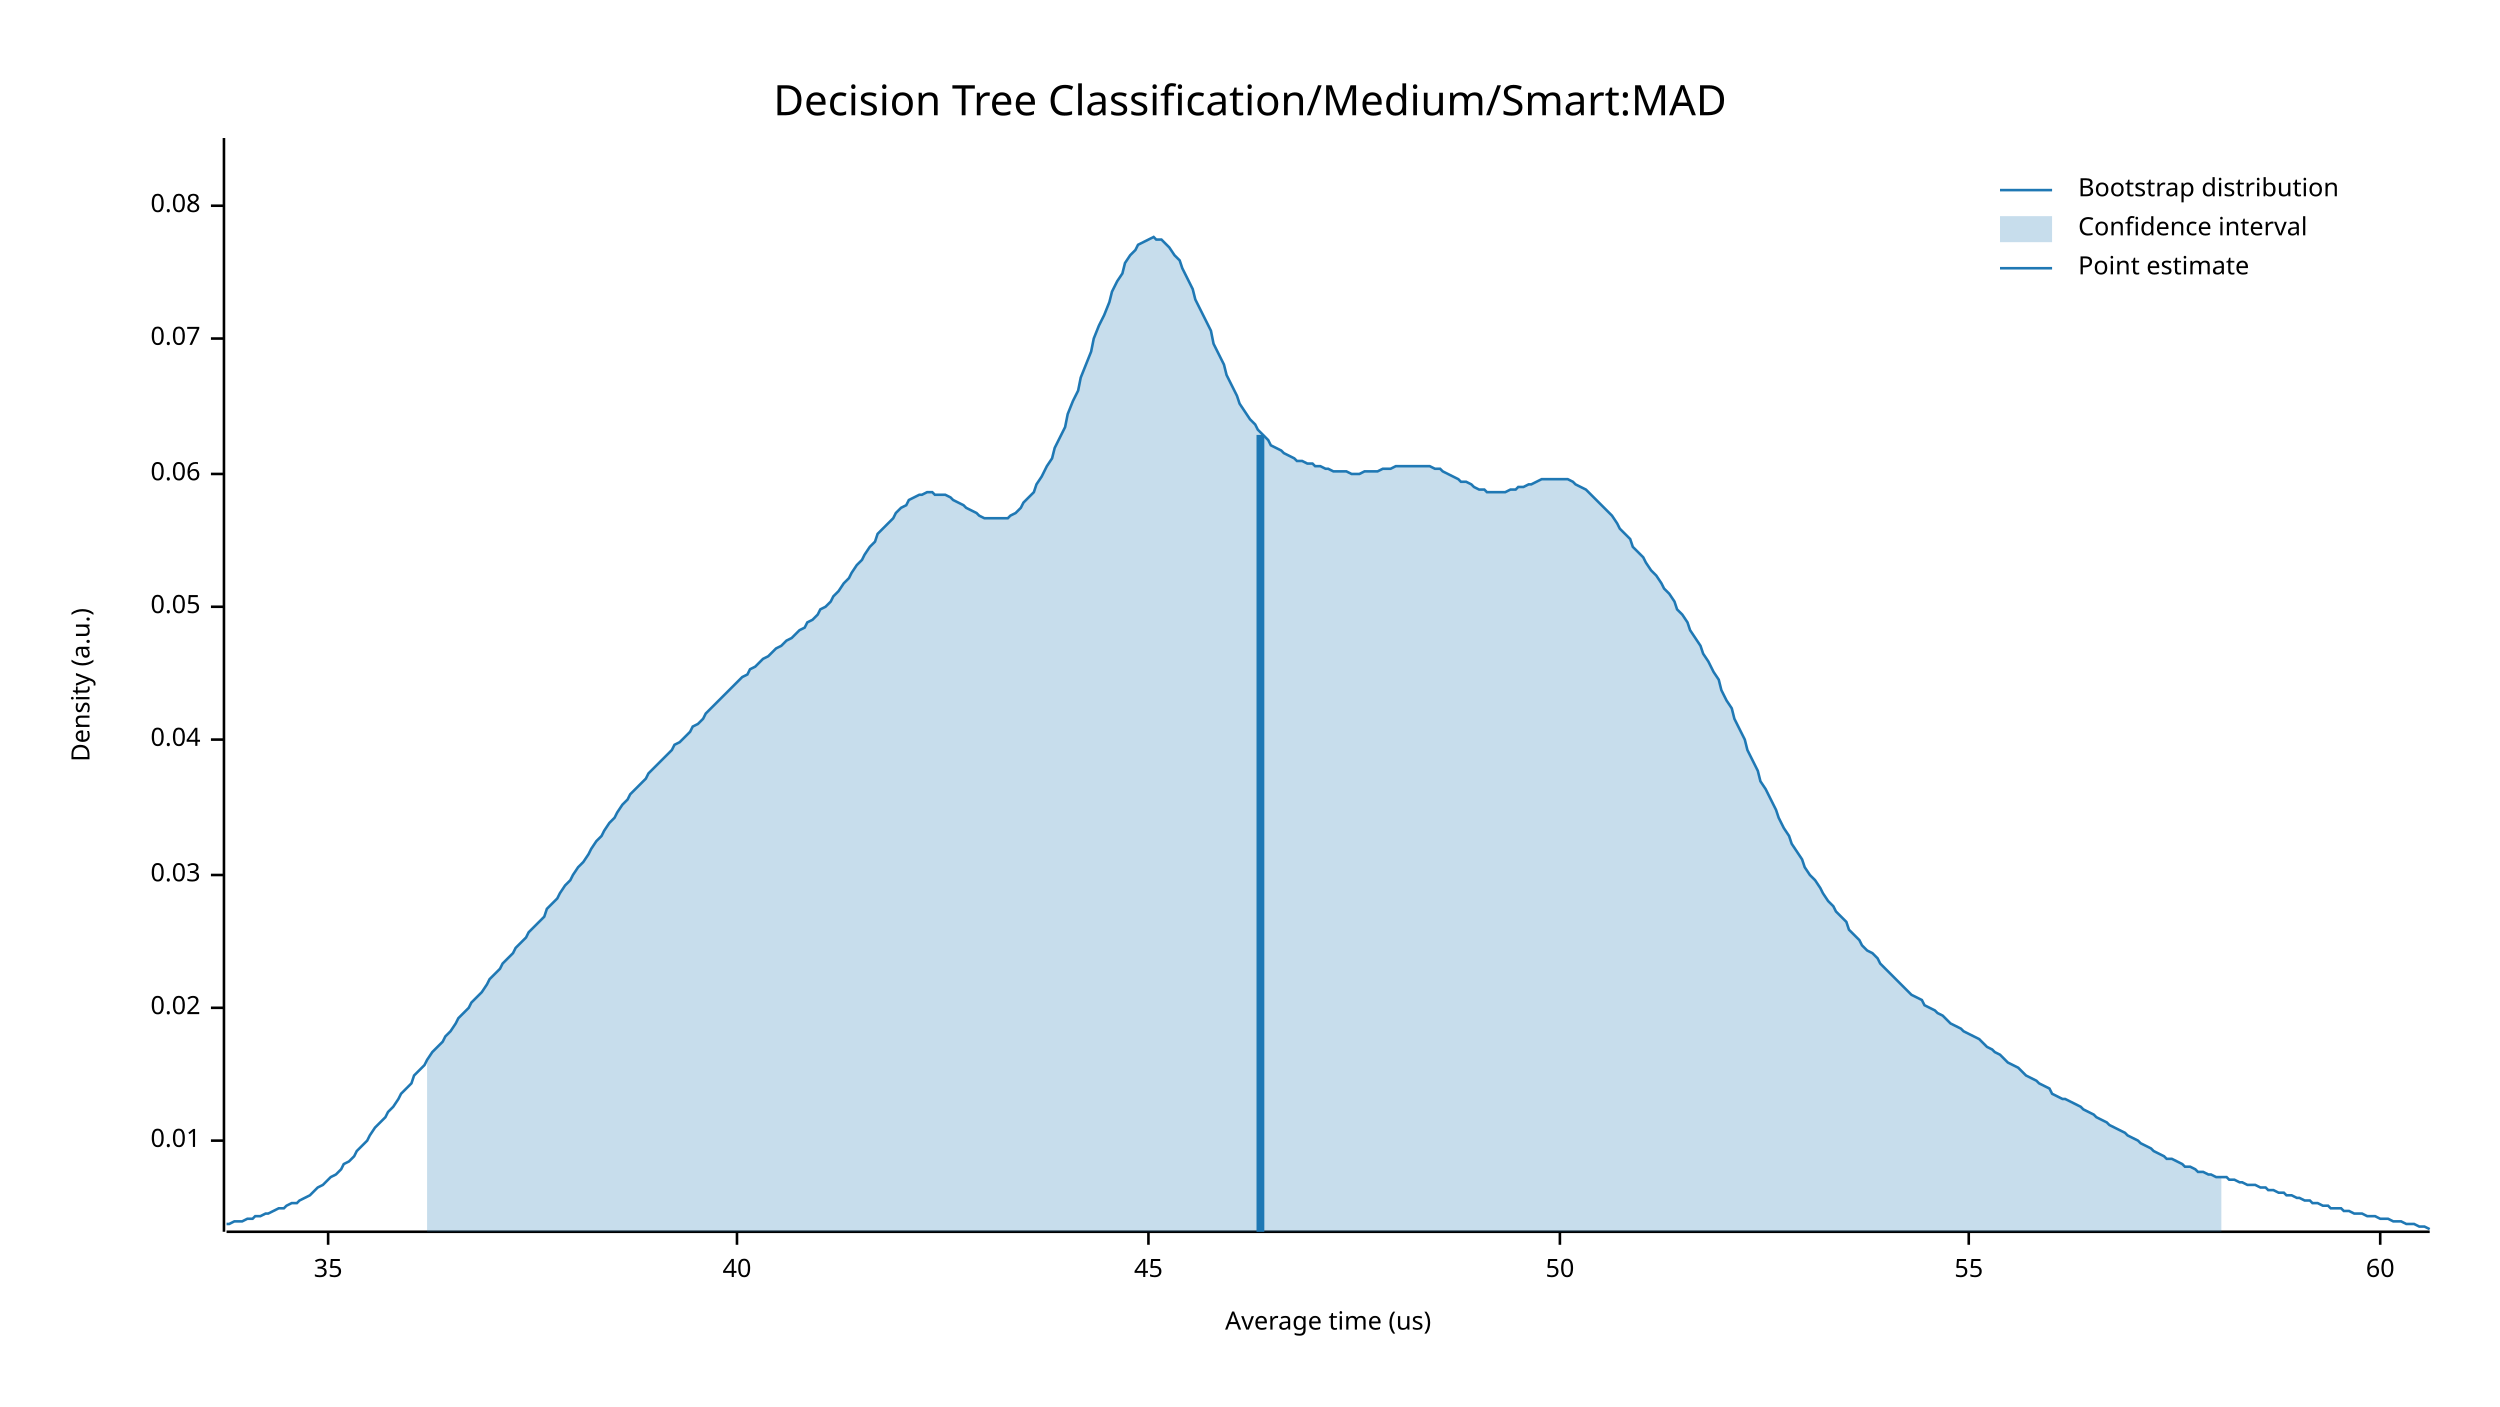
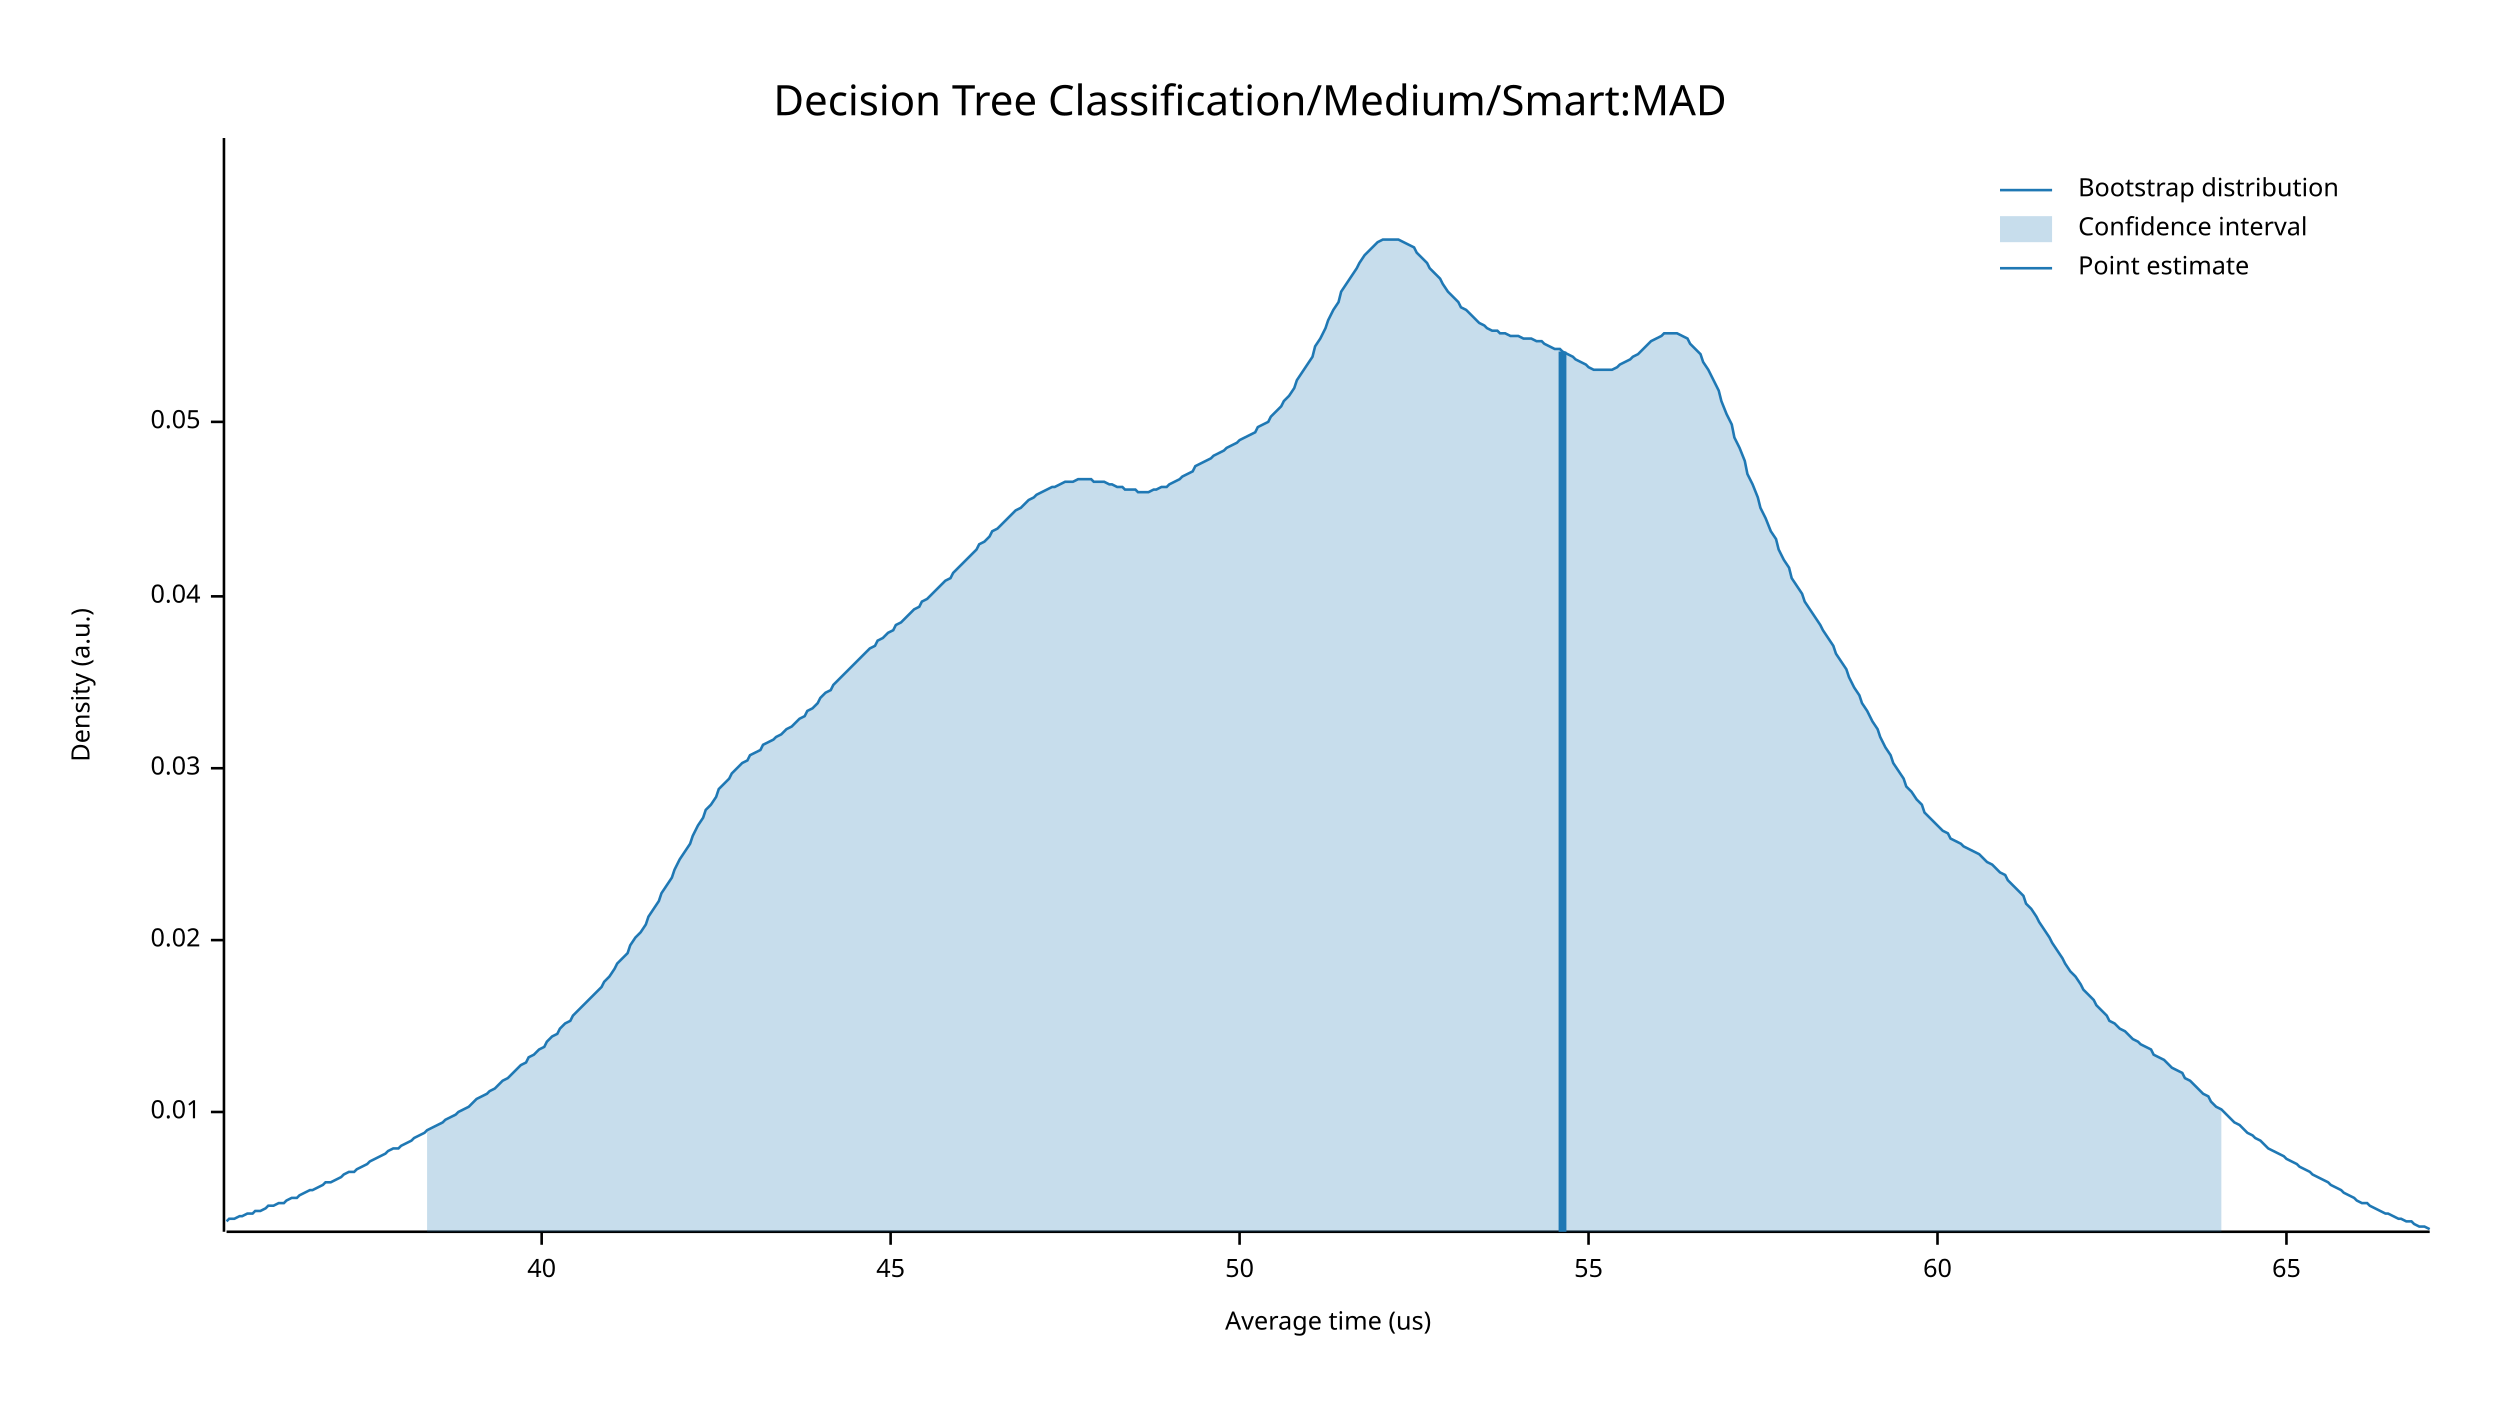
<svg xmlns="http://www.w3.org/2000/svg" width="960" height="540" viewBox="0 0 960 540">
  <text x="480" y="32" dy="0.76em" text-anchor="middle" font-family="sans-serif" font-size="16.129" opacity="1" fill="#000000">
Decision Tree Classification/Medium/Smart:MAD
</text>
  <text x="27" y="263" dy="0.76em" text-anchor="middle" font-family="sans-serif" font-size="9.677" opacity="1" fill="#000000" transform="rotate(270, 27, 263)">
Density (a.u.)
</text>
  <text x="510" y="513" dy="-0.5ex" text-anchor="middle" font-family="sans-serif" font-size="9.677" opacity="1" fill="#000000">
Average time (us)
</text>
  <polyline fill="none" opacity="1" stroke="#000000" stroke-width="1" points="86,53 86,473 " />
-   <text x="77" y="438" dy="0.5ex" text-anchor="end" font-family="sans-serif" font-size="9.677" opacity="1" fill="#000000">
+   <text x="77" y="427" dy="0.5ex" text-anchor="end" font-family="sans-serif" font-size="9.677" opacity="1" fill="#000000">
0.01
</text>
-   <polyline fill="none" opacity="1" stroke="#000000" stroke-width="1" points="81,438 86,438 " />
-   <text x="77" y="387" dy="0.5ex" text-anchor="end" font-family="sans-serif" font-size="9.677" opacity="1" fill="#000000">
+   <polyline fill="none" opacity="1" stroke="#000000" stroke-width="1" points="81,427 86,427 " />
+   <text x="77" y="361" dy="0.5ex" text-anchor="end" font-family="sans-serif" font-size="9.677" opacity="1" fill="#000000">
0.02
</text>
-   <polyline fill="none" opacity="1" stroke="#000000" stroke-width="1" points="81,387 86,387 " />
-   <text x="77" y="336" dy="0.5ex" text-anchor="end" font-family="sans-serif" font-size="9.677" opacity="1" fill="#000000">
+   <polyline fill="none" opacity="1" stroke="#000000" stroke-width="1" points="81,361 86,361 " />
+   <text x="77" y="295" dy="0.5ex" text-anchor="end" font-family="sans-serif" font-size="9.677" opacity="1" fill="#000000">
0.03
</text>
-   <polyline fill="none" opacity="1" stroke="#000000" stroke-width="1" points="81,336 86,336 " />
-   <text x="77" y="284" dy="0.5ex" text-anchor="end" font-family="sans-serif" font-size="9.677" opacity="1" fill="#000000">
+   <polyline fill="none" opacity="1" stroke="#000000" stroke-width="1" points="81,295 86,295 " />
+   <text x="77" y="229" dy="0.5ex" text-anchor="end" font-family="sans-serif" font-size="9.677" opacity="1" fill="#000000">
0.04
</text>
-   <polyline fill="none" opacity="1" stroke="#000000" stroke-width="1" points="81,284 86,284 " />
-   <text x="77" y="233" dy="0.5ex" text-anchor="end" font-family="sans-serif" font-size="9.677" opacity="1" fill="#000000">
+   <polyline fill="none" opacity="1" stroke="#000000" stroke-width="1" points="81,229 86,229 " />
+   <text x="77" y="162" dy="0.5ex" text-anchor="end" font-family="sans-serif" font-size="9.677" opacity="1" fill="#000000">
0.05
</text>
-   <polyline fill="none" opacity="1" stroke="#000000" stroke-width="1" points="81,233 86,233 " />
-   <text x="77" y="182" dy="0.5ex" text-anchor="end" font-family="sans-serif" font-size="9.677" opacity="1" fill="#000000">
- 0.06
- </text>
-   <polyline fill="none" opacity="1" stroke="#000000" stroke-width="1" points="81,182 86,182 " />
-   <text x="77" y="130" dy="0.5ex" text-anchor="end" font-family="sans-serif" font-size="9.677" opacity="1" fill="#000000">
- 0.07
- </text>
-   <polyline fill="none" opacity="1" stroke="#000000" stroke-width="1" points="81,130 86,130 " />
-   <text x="77" y="79" dy="0.5ex" text-anchor="end" font-family="sans-serif" font-size="9.677" opacity="1" fill="#000000">
- 0.08
- </text>
-   <polyline fill="none" opacity="1" stroke="#000000" stroke-width="1" points="81,79 86,79 " />
+   <polyline fill="none" opacity="1" stroke="#000000" stroke-width="1" points="81,162 86,162 " />
  <polyline fill="none" opacity="1" stroke="#000000" stroke-width="1" points="87,473 933,473 " />
-   <text x="126" y="483" dy="0.76em" text-anchor="middle" font-family="sans-serif" font-size="9.677" opacity="1" fill="#000000">
- 35
- </text>
-   <polyline fill="none" opacity="1" stroke="#000000" stroke-width="1" points="126,473 126,478 " />
-   <text x="283" y="483" dy="0.76em" text-anchor="middle" font-family="sans-serif" font-size="9.677" opacity="1" fill="#000000">
+   <text x="208" y="483" dy="0.76em" text-anchor="middle" font-family="sans-serif" font-size="9.677" opacity="1" fill="#000000">
40
</text>
-   <polyline fill="none" opacity="1" stroke="#000000" stroke-width="1" points="283,473 283,478 " />
-   <text x="441" y="483" dy="0.76em" text-anchor="middle" font-family="sans-serif" font-size="9.677" opacity="1" fill="#000000">
+   <polyline fill="none" opacity="1" stroke="#000000" stroke-width="1" points="208,473 208,478 " />
+   <text x="342" y="483" dy="0.76em" text-anchor="middle" font-family="sans-serif" font-size="9.677" opacity="1" fill="#000000">
45
</text>
-   <polyline fill="none" opacity="1" stroke="#000000" stroke-width="1" points="441,473 441,478 " />
-   <text x="599" y="483" dy="0.76em" text-anchor="middle" font-family="sans-serif" font-size="9.677" opacity="1" fill="#000000">
+   <polyline fill="none" opacity="1" stroke="#000000" stroke-width="1" points="342,473 342,478 " />
+   <text x="476" y="483" dy="0.76em" text-anchor="middle" font-family="sans-serif" font-size="9.677" opacity="1" fill="#000000">
50
</text>
-   <polyline fill="none" opacity="1" stroke="#000000" stroke-width="1" points="599,473 599,478 " />
-   <text x="756" y="483" dy="0.76em" text-anchor="middle" font-family="sans-serif" font-size="9.677" opacity="1" fill="#000000">
+   <polyline fill="none" opacity="1" stroke="#000000" stroke-width="1" points="476,473 476,478 " />
+   <text x="610" y="483" dy="0.76em" text-anchor="middle" font-family="sans-serif" font-size="9.677" opacity="1" fill="#000000">
55
</text>
-   <polyline fill="none" opacity="1" stroke="#000000" stroke-width="1" points="756,473 756,478 " />
-   <text x="914" y="483" dy="0.76em" text-anchor="middle" font-family="sans-serif" font-size="9.677" opacity="1" fill="#000000">
+   <polyline fill="none" opacity="1" stroke="#000000" stroke-width="1" points="610,473 610,478 " />
+   <text x="744" y="483" dy="0.76em" text-anchor="middle" font-family="sans-serif" font-size="9.677" opacity="1" fill="#000000">
60
</text>
-   <polyline fill="none" opacity="1" stroke="#000000" stroke-width="1" points="914,473 914,478 " />
-   <polyline fill="none" opacity="1" stroke="#1F78B4" stroke-width="1" points="87,470 88,470 90,469 92,469 93,469 95,468 97,468 98,467 100,467 102,466 103,466 105,465 107,464 109,464 110,463 112,462 114,462 115,461 117,460 119,459 120,458 122,456 124,455 125,454 127,452 129,451 131,449 132,447 134,446 136,444 137,442 139,440 141,438 142,436 144,433 146,431 148,429 149,427 151,425 153,422 154,420 156,418 158,416 159,413 161,411 163,409 164,407 166,404 168,402 170,400 171,398 173,396 175,393 176,391 178,389 180,387 181,385 183,383 185,381 187,378 188,376 190,374 192,372 193,370 195,368 197,366 198,364 200,362 202,360 203,358 205,356 207,354 209,352 210,349 212,347 214,345 215,343 217,340 219,338 220,336 222,333 224,331 226,328 227,326 229,323 231,321 232,319 234,316 236,314 237,312 239,309 241,307 242,305 244,303 246,301 248,299 249,297 251,295 253,293 254,292 256,290 258,288 259,286 261,285 263,283 265,281 266,279 268,278 270,276 271,274 273,272 275,270 276,269 278,267 280,265 281,264 283,262 285,260 287,259 288,257 290,256 292,254 293,253 295,252 297,250 298,249 300,248 302,246 304,245 305,244 307,242 309,241 310,239 312,238 314,236 315,234 317,233 319,231 320,229 322,227 324,224 326,222 327,220 329,217 331,215 332,213 334,210 336,208 337,205 339,203 341,201 343,199 344,197 346,195 348,194 349,192 351,191 353,190 354,190 356,189 358,189 359,190 361,190 363,190 365,191 366,192 368,193 370,194 371,195 373,196 375,197 376,198 378,199 380,199 381,199 383,199 385,199 387,199 388,198 390,197 392,195 393,193 395,191 397,189 398,186 400,183 402,179 404,176 405,172 407,168 409,164 410,159 412,154 414,150 415,145 417,140 419,135 420,130 422,125 424,121 426,116 427,112 429,108 431,105 432,101 434,98 436,96 437,94 439,93 441,92 443,91 444,92 446,92 448,94 449,95 451,98 453,100 454,103 456,107 458,111 459,115 461,119 463,123 465,127 466,132 468,136 470,140 471,144 473,148 475,152 476,155 478,158 480,161 482,163 483,165 485,167 487,169 488,171 490,172 492,173 493,174 495,175 497,176 498,177 500,177 502,178 504,178 505,179 507,179 509,180 510,180 512,181 514,181 515,181 517,181 519,182 521,182 522,182 524,181 526,181 527,181 529,181 531,180 532,180 534,180 536,179 537,179 539,179 541,179 543,179 544,179 546,179 548,179 549,179 551,180 553,180 554,181 556,182 558,183 560,184 561,185 563,185 565,186 566,187 568,188 570,188 571,189 573,189 575,189 576,189 578,189 580,188 582,188 583,187 585,187 587,186 588,186 590,185 592,184 593,184 595,184 597,184 599,184 600,184 602,184 604,185 605,186 607,187 609,188 610,189 612,191 614,193 615,194 617,196 619,198 621,201 622,203 624,205 626,207 627,210 629,212 631,214 632,216 634,219 636,221 638,224 639,226 641,228 643,231 644,234 646,236 648,239 649,242 651,245 653,248 654,251 656,254 658,258 660,261 661,265 663,269 665,272 666,276 668,280 670,284 671,288 673,292 675,296 676,300 678,303 680,307 682,311 683,314 685,318 687,321 688,324 690,327 692,330 693,333 695,336 697,338 699,341 700,343 702,346 704,348 705,350 707,352 709,354 710,357 712,359 714,361 715,363 717,365 719,366 721,368 722,370 724,372 726,374 727,375 729,377 731,379 732,380 734,382 736,383 738,384 739,386 741,387 743,388 744,389 746,390 748,392 749,393 751,394 753,395 754,396 756,397 758,398 760,399 761,400 763,402 765,403 766,404 768,405 770,407 771,408 773,409 775,410 777,412 778,413 780,414 782,415 783,416 785,417 787,418 788,420 790,421 792,422 793,422 795,423 797,424 799,425 800,426 802,427 804,428 805,429 807,430 809,431 810,432 812,433 814,434 816,435 817,436 819,437 821,438 822,439 824,440 826,441 827,442 829,443 831,444 832,445 834,445 836,446 838,447 839,448 841,448 843,449 844,450 846,450 848,451 849,451 851,452 853,452 855,452 856,453 858,453 860,454 861,454 863,455 865,455 866,455 868,456 870,456 871,457 873,457 875,458 877,458 878,459 880,459 882,460 883,460 885,461 887,461 888,462 890,462 892,463 894,463 895,464 897,464 899,464 900,465 902,465 904,466 905,466 907,466 909,467 910,467 912,467 914,468 916,468 917,468 919,469 921,469 922,469 924,470 926,470 927,470 929,471 931,471 933,472 " />
-   <polygon opacity="0.25" fill="#1F78B4" points="164,407 166,404 168,402 170,400 171,398 173,396 175,393 176,391 178,389 180,387 181,385 183,383 185,381 187,378 188,376 190,374 192,372 193,370 195,368 197,366 198,364 200,362 202,360 203,358 205,356 207,354 209,352 210,349 212,347 214,345 215,343 217,340 219,338 220,336 222,333 224,331 226,328 227,326 229,323 231,321 232,319 234,316 236,314 237,312 239,309 241,307 242,305 244,303 246,301 248,299 249,297 251,295 253,293 254,292 256,290 258,288 259,286 261,285 263,283 265,281 266,279 268,278 270,276 271,274 273,272 275,270 276,269 278,267 280,265 281,264 283,262 285,260 287,259 288,257 290,256 292,254 293,253 295,252 297,250 298,249 300,248 302,246 304,245 305,244 307,242 309,241 310,239 312,238 314,236 315,234 317,233 319,231 320,229 322,227 324,224 326,222 327,220 329,217 331,215 332,213 334,210 336,208 337,205 339,203 341,201 343,199 344,197 346,195 348,194 349,192 351,191 353,190 354,190 356,189 358,189 359,190 361,190 363,190 365,191 366,192 368,193 370,194 371,195 373,196 375,197 376,198 378,199 380,199 381,199 383,199 385,199 387,199 388,198 390,197 392,195 393,193 395,191 397,189 398,186 400,183 402,179 404,176 405,172 407,168 409,164 410,159 412,154 414,150 415,145 417,140 419,135 420,130 422,125 424,121 426,116 427,112 429,108 431,105 432,101 434,98 436,96 437,94 439,93 441,92 443,91 444,92 446,92 448,94 449,95 451,98 453,100 454,103 456,107 458,111 459,115 461,119 463,123 465,127 466,132 468,136 470,140 471,144 473,148 475,152 476,155 478,158 480,161 482,163 483,165 485,167 487,169 488,171 490,172 492,173 493,174 495,175 497,176 498,177 500,177 502,178 504,178 505,179 507,179 509,180 510,180 512,181 514,181 515,181 517,181 519,182 521,182 522,182 524,181 526,181 527,181 529,181 531,180 532,180 534,180 536,179 537,179 539,179 541,179 543,179 544,179 546,179 548,179 549,179 551,180 553,180 554,181 556,182 558,183 560,184 561,185 563,185 565,186 566,187 568,188 570,188 571,189 573,189 575,189 576,189 578,189 580,188 582,188 583,187 585,187 587,186 588,186 590,185 592,184 593,184 595,184 597,184 599,184 600,184 602,184 604,185 605,186 607,187 609,188 610,189 612,191 614,193 615,194 617,196 619,198 621,201 622,203 624,205 626,207 627,210 629,212 631,214 632,216 634,219 636,221 638,224 639,226 641,228 643,231 644,234 646,236 648,239 649,242 651,245 653,248 654,251 656,254 658,258 660,261 661,265 663,269 665,272 666,276 668,280 670,284 671,288 673,292 675,296 676,300 678,303 680,307 682,311 683,314 685,318 687,321 688,324 690,327 692,330 693,333 695,336 697,338 699,341 700,343 702,346 704,348 705,350 707,352 709,354 710,357 712,359 714,361 715,363 717,365 719,366 721,368 722,370 724,372 726,374 727,375 729,377 731,379 732,380 734,382 736,383 738,384 739,386 741,387 743,388 744,389 746,390 748,392 749,393 751,394 753,395 754,396 756,397 758,398 760,399 761,400 763,402 765,403 766,404 768,405 770,407 771,408 773,409 775,410 777,412 778,413 780,414 782,415 783,416 785,417 787,418 788,420 790,421 792,422 793,422 795,423 797,424 799,425 800,426 802,427 804,428 805,429 807,430 809,431 810,432 812,433 814,434 816,435 817,436 819,437 821,438 822,439 824,440 826,441 827,442 829,443 831,444 832,445 834,445 836,446 838,447 839,448 841,448 843,449 844,450 846,450 848,451 849,451 851,452 853,452 853,473 164,473 " />
-   <polyline fill="none" opacity="1" stroke="#1F78B4" stroke-width="3" points="484,473 484,167 " />
+   <polyline fill="none" opacity="1" stroke="#000000" stroke-width="1" points="744,473 744,478 " />
+   <text x="878" y="483" dy="0.76em" text-anchor="middle" font-family="sans-serif" font-size="9.677" opacity="1" fill="#000000">
+ 65
+ </text>
+   <polyline fill="none" opacity="1" stroke="#000000" stroke-width="1" points="878,473 878,478 " />
+   <polyline fill="none" opacity="1" stroke="#1F78B4" stroke-width="1" points="87,469 88,468 90,468 92,467 93,467 95,466 97,466 98,465 100,465 102,464 103,463 105,463 107,462 109,462 110,461 112,460 114,460 115,459 117,458 119,457 120,457 122,456 124,455 125,454 127,454 129,453 131,452 132,451 134,450 136,450 137,449 139,448 141,447 142,446 144,445 146,444 148,443 149,442 151,441 153,441 154,440 156,439 158,438 159,437 161,436 163,435 164,434 166,433 168,432 170,431 171,430 173,429 175,428 176,427 178,426 180,425 181,424 183,422 185,421 187,420 188,419 190,418 192,416 193,415 195,414 197,412 198,411 200,409 202,408 203,406 205,405 207,403 209,402 210,400 212,398 214,397 215,395 217,393 219,392 220,390 222,388 224,386 226,384 227,383 229,381 231,379 232,377 234,375 236,372 237,370 239,368 241,366 242,363 244,360 246,358 248,355 249,352 251,349 253,346 254,343 256,340 258,337 259,334 261,330 263,327 265,324 266,321 268,317 270,314 271,311 273,309 275,306 276,303 278,301 280,299 281,297 283,295 285,293 287,292 288,290 290,289 292,288 293,286 295,285 297,284 298,283 300,282 302,280 304,279 305,278 307,276 309,275 310,273 312,272 314,270 315,268 317,266 319,265 320,263 322,261 324,259 326,257 327,256 329,254 331,252 332,251 334,249 336,248 337,246 339,245 341,243 343,242 344,240 346,239 348,237 349,236 351,234 353,233 354,231 356,230 358,228 359,227 361,225 363,223 365,222 366,220 368,218 370,216 371,215 373,213 375,211 376,209 378,208 380,206 381,204 383,203 385,201 387,199 388,198 390,196 392,195 393,194 395,192 397,191 398,190 400,189 402,188 404,187 405,187 407,186 409,185 410,185 412,185 414,184 415,184 417,184 419,184 420,185 422,185 424,185 426,186 427,186 429,187 431,187 432,188 434,188 436,188 437,189 439,189 441,189 443,188 444,188 446,187 448,187 449,186 451,185 453,184 454,183 456,182 458,181 459,179 461,178 463,177 465,176 466,175 468,174 470,173 471,172 473,171 475,170 476,169 478,168 480,167 482,166 483,164 485,163 487,162 488,160 490,158 492,156 493,154 495,152 497,149 498,146 500,143 502,140 504,137 505,133 507,130 509,126 510,123 512,119 514,116 515,112 517,109 519,106 521,103 522,101 524,98 526,96 527,95 529,93 531,92 532,92 534,92 536,92 537,92 539,93 541,94 543,95 544,97 546,99 548,101 549,103 551,105 553,107 554,109 556,112 558,114 560,116 561,118 563,119 565,121 566,122 568,124 570,125 571,126 573,127 575,127 576,128 578,128 580,129 582,129 583,129 585,130 587,130 588,130 590,131 592,131 593,132 595,133 597,134 599,134 600,135 602,136 604,137 605,138 607,139 609,140 610,141 612,142 614,142 615,142 617,142 619,142 621,141 622,140 624,139 626,138 627,137 629,136 631,134 632,133 634,131 636,130 638,129 639,128 641,128 643,128 644,128 646,129 648,130 649,132 651,134 653,136 654,139 656,142 658,146 660,150 661,154 663,159 665,163 666,168 668,172 670,177 671,182 673,186 675,191 676,195 678,199 680,204 682,207 683,211 685,215 687,218 688,222 690,225 692,228 693,231 695,234 697,237 699,240 700,242 702,245 704,248 705,251 707,254 709,257 710,260 712,264 714,267 715,270 717,273 719,277 721,280 722,283 724,287 726,290 727,293 729,296 731,299 732,302 734,304 736,307 738,309 739,312 741,314 743,316 744,317 746,319 748,320 749,322 751,323 753,324 754,325 756,326 758,327 760,328 761,329 763,331 765,332 766,333 768,335 770,336 771,338 773,340 775,342 777,344 778,347 780,349 782,352 783,354 785,357 787,360 788,362 790,365 792,368 793,370 795,373 797,375 799,378 800,380 802,382 804,384 805,386 807,388 809,390 810,392 812,393 814,395 816,396 817,397 819,399 821,400 822,401 824,402 826,403 827,405 829,406 831,407 832,408 834,410 836,411 838,412 839,414 841,415 843,417 844,418 846,420 848,421 849,423 851,425 853,426 855,428 856,429 858,431 860,432 861,433 863,435 865,436 866,437 868,438 870,440 871,441 873,442 875,443 877,444 878,445 880,446 882,447 883,448 885,449 887,450 888,451 890,452 892,453 894,454 895,455 897,456 899,457 900,458 902,459 904,460 905,461 907,462 909,462 910,463 912,464 914,465 916,466 917,466 919,467 921,468 922,468 924,469 926,469 927,470 929,471 931,471 933,472 " />
+   <polygon opacity="0.25" fill="#1F78B4" points="164,434 166,433 168,432 170,431 171,430 173,429 175,428 176,427 178,426 180,425 181,424 183,422 185,421 187,420 188,419 190,418 192,416 193,415 195,414 197,412 198,411 200,409 202,408 203,406 205,405 207,403 209,402 210,400 212,398 214,397 215,395 217,393 219,392 220,390 222,388 224,386 226,384 227,383 229,381 231,379 232,377 234,375 236,372 237,370 239,368 241,366 242,363 244,360 246,358 248,355 249,352 251,349 253,346 254,343 256,340 258,337 259,334 261,330 263,327 265,324 266,321 268,317 270,314 271,311 273,309 275,306 276,303 278,301 280,299 281,297 283,295 285,293 287,292 288,290 290,289 292,288 293,286 295,285 297,284 298,283 300,282 302,280 304,279 305,278 307,276 309,275 310,273 312,272 314,270 315,268 317,266 319,265 320,263 322,261 324,259 326,257 327,256 329,254 331,252 332,251 334,249 336,248 337,246 339,245 341,243 343,242 344,240 346,239 348,237 349,236 351,234 353,233 354,231 356,230 358,228 359,227 361,225 363,223 365,222 366,220 368,218 370,216 371,215 373,213 375,211 376,209 378,208 380,206 381,204 383,203 385,201 387,199 388,198 390,196 392,195 393,194 395,192 397,191 398,190 400,189 402,188 404,187 405,187 407,186 409,185 410,185 412,185 414,184 415,184 417,184 419,184 420,185 422,185 424,185 426,186 427,186 429,187 431,187 432,188 434,188 436,188 437,189 439,189 441,189 443,188 444,188 446,187 448,187 449,186 451,185 453,184 454,183 456,182 458,181 459,179 461,178 463,177 465,176 466,175 468,174 470,173 471,172 473,171 475,170 476,169 478,168 480,167 482,166 483,164 485,163 487,162 488,160 490,158 492,156 493,154 495,152 497,149 498,146 500,143 502,140 504,137 505,133 507,130 509,126 510,123 512,119 514,116 515,112 517,109 519,106 521,103 522,101 524,98 526,96 527,95 529,93 531,92 532,92 534,92 536,92 537,92 539,93 541,94 543,95 544,97 546,99 548,101 549,103 551,105 553,107 554,109 556,112 558,114 560,116 561,118 563,119 565,121 566,122 568,124 570,125 571,126 573,127 575,127 576,128 578,128 580,129 582,129 583,129 585,130 587,130 588,130 590,131 592,131 593,132 595,133 597,134 599,134 600,135 602,136 604,137 605,138 607,139 609,140 610,141 612,142 614,142 615,142 617,142 619,142 621,141 622,140 624,139 626,138 627,137 629,136 631,134 632,133 634,131 636,130 638,129 639,128 641,128 643,128 644,128 646,129 648,130 649,132 651,134 653,136 654,139 656,142 658,146 660,150 661,154 663,159 665,163 666,168 668,172 670,177 671,182 673,186 675,191 676,195 678,199 680,204 682,207 683,211 685,215 687,218 688,222 690,225 692,228 693,231 695,234 697,237 699,240 700,242 702,245 704,248 705,251 707,254 709,257 710,260 712,264 714,267 715,270 717,273 719,277 721,280 722,283 724,287 726,290 727,293 729,296 731,299 732,302 734,304 736,307 738,309 739,312 741,314 743,316 744,317 746,319 748,320 749,322 751,323 753,324 754,325 756,326 758,327 760,328 761,329 763,331 765,332 766,333 768,335 770,336 771,338 773,340 775,342 777,344 778,347 780,349 782,352 783,354 785,357 787,360 788,362 790,365 792,368 793,370 795,373 797,375 799,378 800,380 802,382 804,384 805,386 807,388 809,390 810,392 812,393 814,395 816,396 817,397 819,399 821,400 822,401 824,402 826,403 827,405 829,406 831,407 832,408 834,410 836,411 838,412 839,414 841,415 843,417 844,418 846,420 848,421 849,423 851,425 853,426 853,473 164,473 " />
+   <polyline fill="none" opacity="1" stroke="#1F78B4" stroke-width="3" points="600,473 600,135 " />
  <text x="798" y="68" dy="0.76em" text-anchor="start" font-family="sans-serif" font-size="9.677" opacity="1" fill="#000000">
Bootstrap distribution
</text>
  <text x="798" y="83" dy="0.76em" text-anchor="start" font-family="sans-serif" font-size="9.677" opacity="1" fill="#000000">
Confidence interval
</text>
  <text x="798" y="98" dy="0.76em" text-anchor="start" font-family="sans-serif" font-size="9.677" opacity="1" fill="#000000">
Point estimate
</text>
  <polyline fill="none" opacity="1" stroke="#1F78B4" stroke-width="1" points="768,73 788,73 " />
  <rect x="768" y="83" width="20" height="10" opacity="0.25" fill="#1F78B4" stroke="none" />
  <polyline fill="none" opacity="1" stroke="#1F78B4" stroke-width="1" points="768,103 788,103 " />
</svg>
